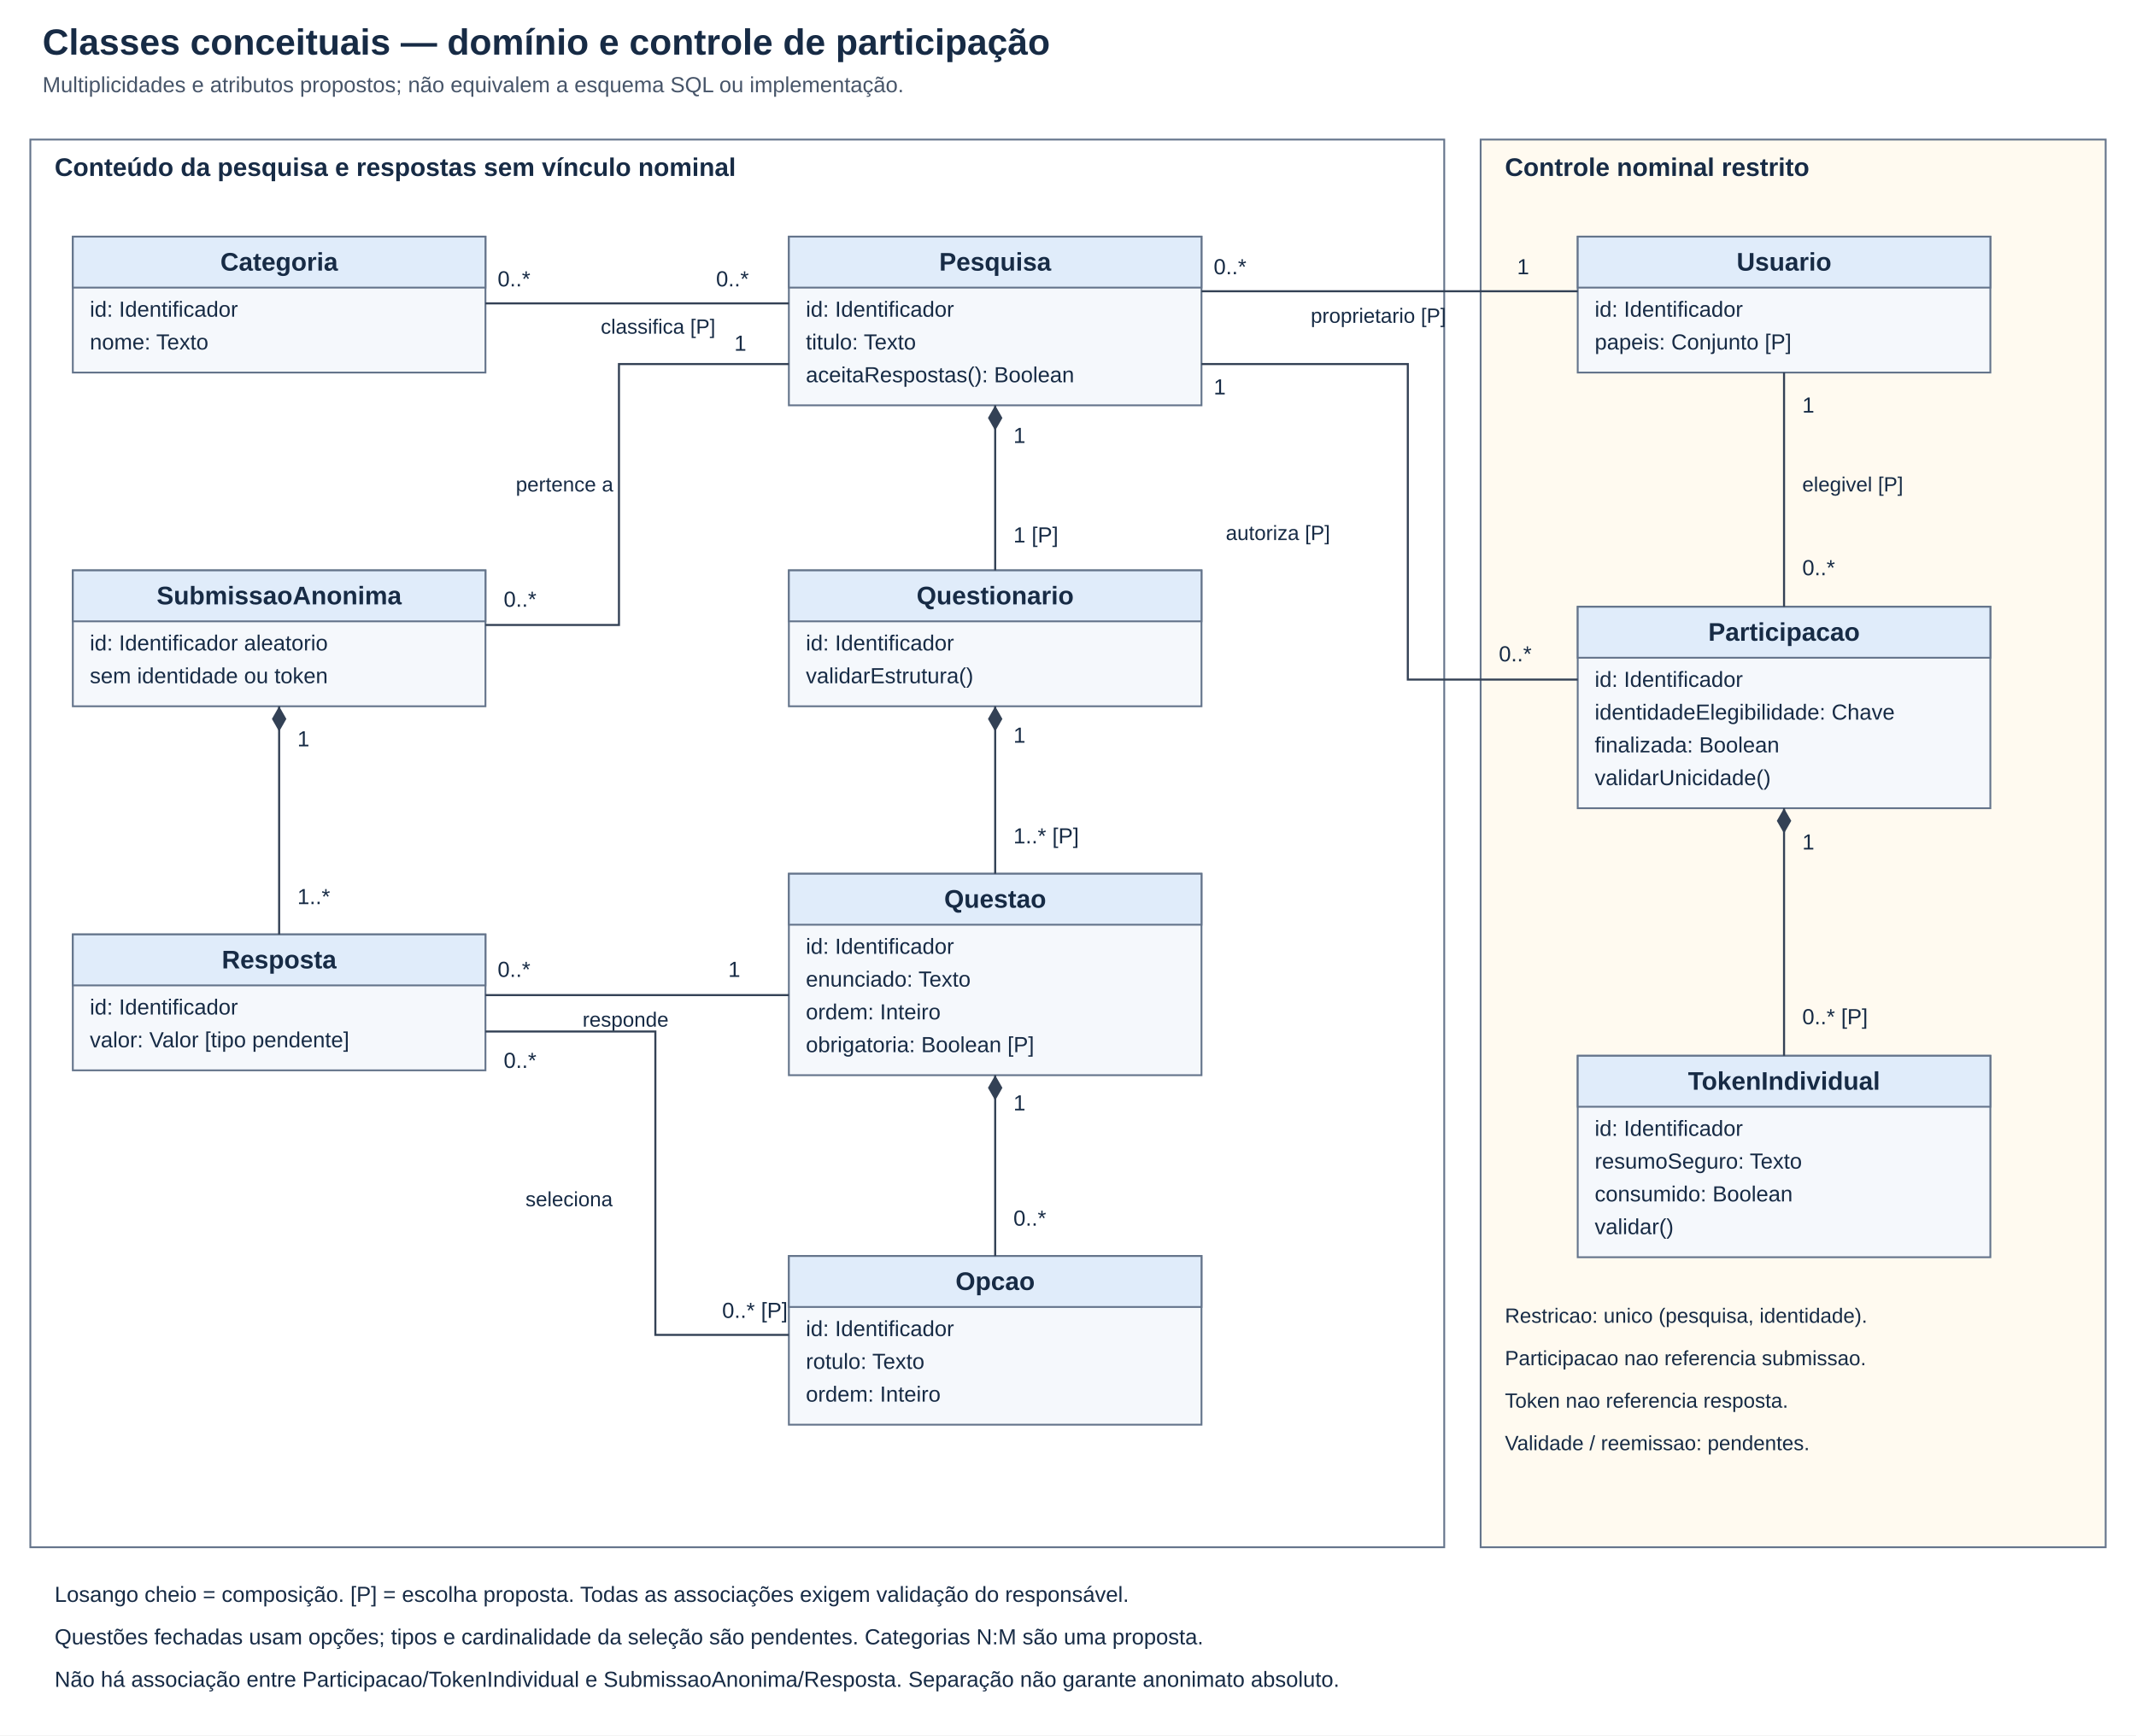
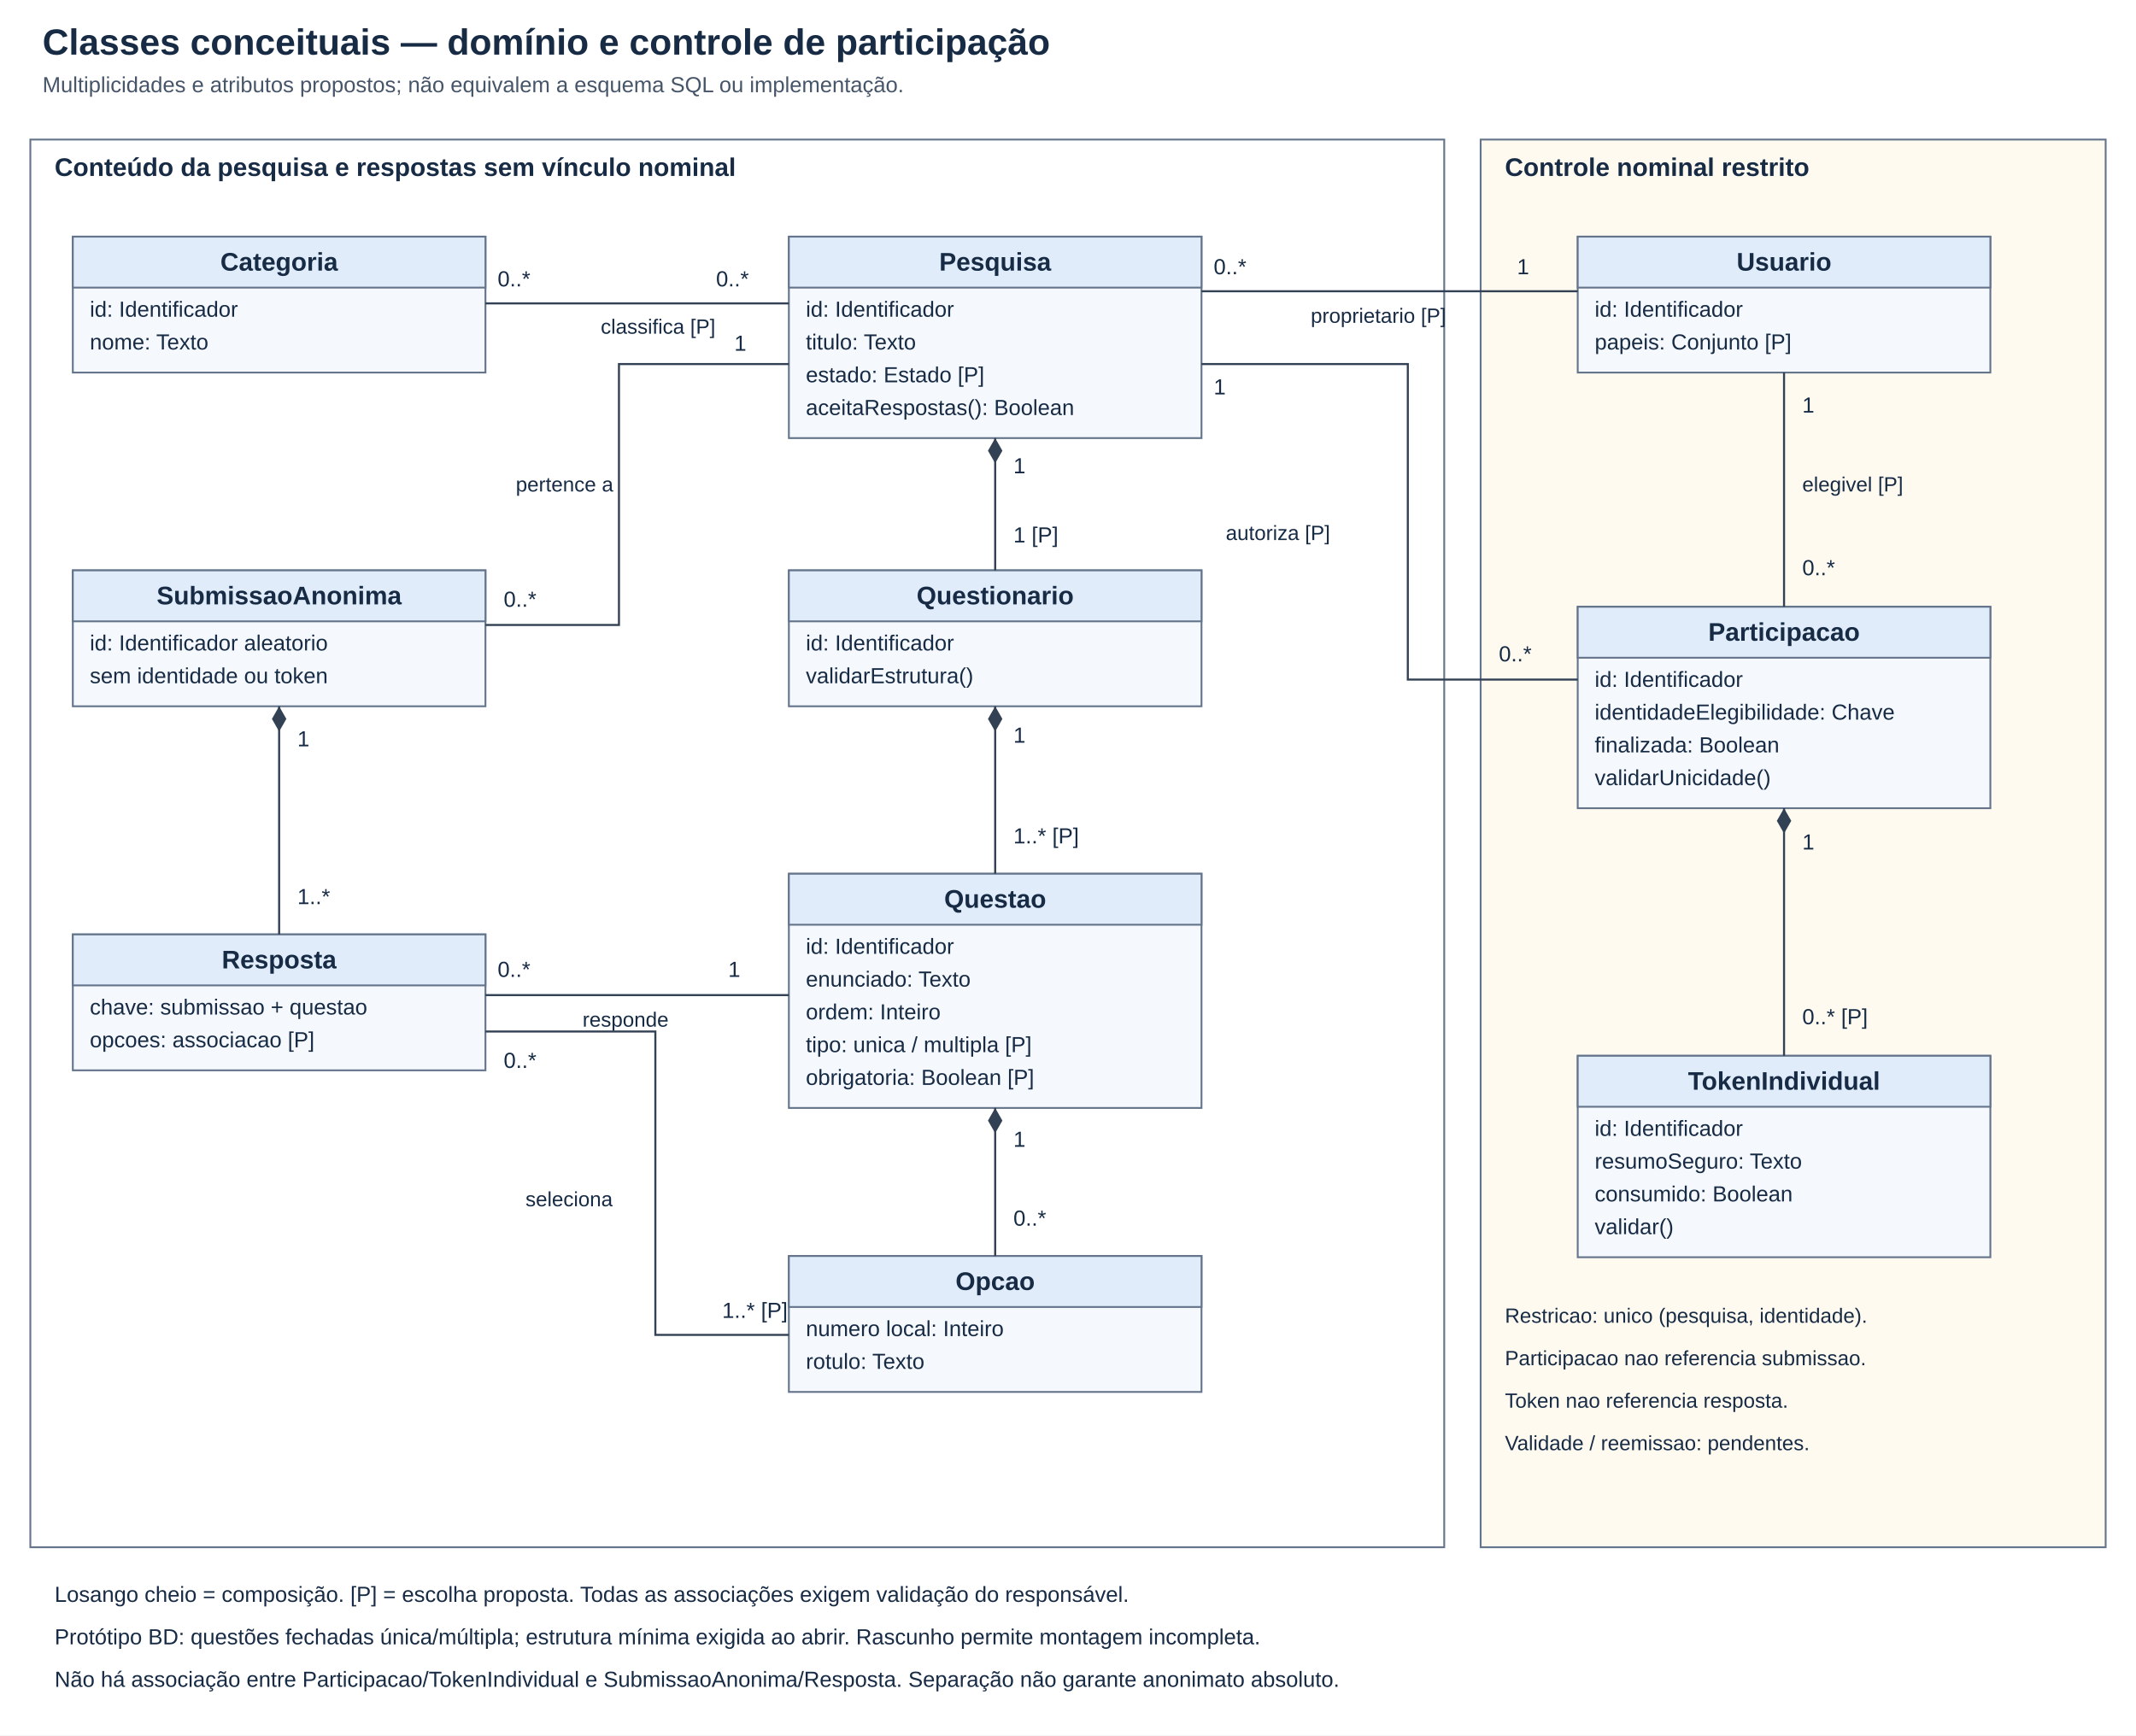
<svg xmlns="http://www.w3.org/2000/svg" width="1760" height="1430" viewBox="0 0 1760 1430" role="img" aria-labelledby="title desc">
  <defs>
    <marker id="arrow" viewBox="0 0 10 10" refX="9" refY="5" markerWidth="8" markerHeight="8" orient="auto-start-reverse">
      <path d="M 0 0 L 10 5 L 0 10" fill="none" stroke="#334155" />
    </marker>
    <marker id="diamond" viewBox="0 0 16 10" refX="1" refY="5" markerWidth="14" markerHeight="10" orient="auto">
      <path d="M 1 5 L 8 1 L 15 5 L 8 9 Z" fill="#334155" />
    </marker>
  </defs>
  <rect width="100%" height="100%" fill="white" />
  <style>text{font-family:Arial,sans-serif;fill:#172b45;font-size:18px}.title{font-size:30px;font-weight:bold}.sub{font-size:18px;fill:#475569}.label{font-size:17px}.head{font-weight:bold;font-size:21px}</style>
  <text x="35" y="45" class="title" text-anchor="start">Classes conceituais — domínio e controle de participação</text>
  <text x="35" y="76" class="sub" text-anchor="start">Multiplicidades e atributos propostos; não equivalem a esquema SQL ou implementação.</text>
  <rect x="25" y="115" width="1165" height="1160" fill="#fff" stroke="#64748b" stroke-width="1.5" />
  <text x="45" y="145" class="head" text-anchor="start">Conteúdo da pesquisa e respostas sem vínculo nominal</text>
  <rect x="1220" y="115" width="515" height="1160" fill="#fffaf0" stroke="#64748b" stroke-width="1.5" />
  <text x="1240" y="145" class="head" text-anchor="start">Controle nominal restrito</text>
  <rect x="60" y="195" width="340" height="112" fill="#f5f8fc" stroke="#64748b" stroke-width="1.5" />
  <rect x="60" y="195" width="340" height="42" fill="#e0ecfa" stroke="#64748b" stroke-width="1.5" />
  <text x="230.0" y="223" class="head" text-anchor="middle">Categoria</text>
  <text x="74" y="261" class="" text-anchor="start">id: Identificador</text>
  <text x="74" y="288" class="" text-anchor="start">nome: Texto</text>
-   <rect x="650" y="195" width="340" height="139" fill="#f5f8fc" stroke="#64748b" stroke-width="1.5" />
+   <rect x="650" y="195" width="340" height="166" fill="#f5f8fc" stroke="#64748b" stroke-width="1.5" />
  <rect x="650" y="195" width="340" height="42" fill="#e0ecfa" stroke="#64748b" stroke-width="1.5" />
  <text x="820.0" y="223" class="head" text-anchor="middle">Pesquisa</text>
  <text x="664" y="261" class="" text-anchor="start">id: Identificador</text>
  <text x="664" y="288" class="" text-anchor="start">titulo: Texto</text>
-   <text x="664" y="315" class="" text-anchor="start">aceitaRespostas(): Boolean</text>
+   <text x="664" y="315" class="" text-anchor="start">estado: Estado [P]</text>
+   <text x="664" y="342" class="" text-anchor="start">aceitaRespostas(): Boolean</text>
  <rect x="650" y="470" width="340" height="112" fill="#f5f8fc" stroke="#64748b" stroke-width="1.5" />
  <rect x="650" y="470" width="340" height="42" fill="#e0ecfa" stroke="#64748b" stroke-width="1.5" />
  <text x="820.0" y="498" class="head" text-anchor="middle">Questionario</text>
  <text x="664" y="536" class="" text-anchor="start">id: Identificador</text>
  <text x="664" y="563" class="" text-anchor="start">validarEstrutura()</text>
-   <rect x="650" y="720" width="340" height="166" fill="#f5f8fc" stroke="#64748b" stroke-width="1.5" />
+   <rect x="650" y="720" width="340" height="193" fill="#f5f8fc" stroke="#64748b" stroke-width="1.5" />
  <rect x="650" y="720" width="340" height="42" fill="#e0ecfa" stroke="#64748b" stroke-width="1.5" />
  <text x="820.0" y="748" class="head" text-anchor="middle">Questao</text>
  <text x="664" y="786" class="" text-anchor="start">id: Identificador</text>
  <text x="664" y="813" class="" text-anchor="start">enunciado: Texto</text>
  <text x="664" y="840" class="" text-anchor="start">ordem: Inteiro</text>
-   <text x="664" y="867" class="" text-anchor="start">obrigatoria: Boolean [P]</text>
-   <rect x="650" y="1035" width="340" height="139" fill="#f5f8fc" stroke="#64748b" stroke-width="1.5" />
+   <text x="664" y="867" class="" text-anchor="start">tipo: unica / multipla [P]</text>
+   <text x="664" y="894" class="" text-anchor="start">obrigatoria: Boolean [P]</text>
+   <rect x="650" y="1035" width="340" height="112" fill="#f5f8fc" stroke="#64748b" stroke-width="1.5" />
  <rect x="650" y="1035" width="340" height="42" fill="#e0ecfa" stroke="#64748b" stroke-width="1.5" />
  <text x="820.0" y="1063" class="head" text-anchor="middle">Opcao</text>
-   <text x="664" y="1101" class="" text-anchor="start">id: Identificador</text>
+   <text x="664" y="1101" class="" text-anchor="start">numero local: Inteiro</text>
  <text x="664" y="1128" class="" text-anchor="start">rotulo: Texto</text>
-   <text x="664" y="1155" class="" text-anchor="start">ordem: Inteiro</text>
  <rect x="60" y="470" width="340" height="112" fill="#f5f8fc" stroke="#64748b" stroke-width="1.5" />
  <rect x="60" y="470" width="340" height="42" fill="#e0ecfa" stroke="#64748b" stroke-width="1.5" />
  <text x="230.0" y="498" class="head" text-anchor="middle">SubmissaoAnonima</text>
  <text x="74" y="536" class="" text-anchor="start">id: Identificador aleatorio</text>
  <text x="74" y="563" class="" text-anchor="start">sem identidade ou token</text>
  <rect x="60" y="770" width="340" height="112" fill="#f5f8fc" stroke="#64748b" stroke-width="1.5" />
  <rect x="60" y="770" width="340" height="42" fill="#e0ecfa" stroke="#64748b" stroke-width="1.5" />
  <text x="230.0" y="798" class="head" text-anchor="middle">Resposta</text>
-   <text x="74" y="836" class="" text-anchor="start">id: Identificador</text>
-   <text x="74" y="863" class="" text-anchor="start">valor: Valor [tipo pendente]</text>
+   <text x="74" y="836" class="" text-anchor="start">chave: submissao + questao</text>
+   <text x="74" y="863" class="" text-anchor="start">opcoes: associacao [P]</text>
  <rect x="1300" y="195" width="340" height="112" fill="#f5f8fc" stroke="#64748b" stroke-width="1.5" />
  <rect x="1300" y="195" width="340" height="42" fill="#e0ecfa" stroke="#64748b" stroke-width="1.5" />
  <text x="1470.0" y="223" class="head" text-anchor="middle">Usuario</text>
  <text x="1314" y="261" class="" text-anchor="start">id: Identificador</text>
  <text x="1314" y="288" class="" text-anchor="start">papeis: Conjunto [P]</text>
  <rect x="1300" y="500" width="340" height="166" fill="#f5f8fc" stroke="#64748b" stroke-width="1.5" />
  <rect x="1300" y="500" width="340" height="42" fill="#e0ecfa" stroke="#64748b" stroke-width="1.5" />
  <text x="1470.0" y="528" class="head" text-anchor="middle">Participacao</text>
  <text x="1314" y="566" class="" text-anchor="start">id: Identificador</text>
  <text x="1314" y="593" class="" text-anchor="start">identidadeElegibilidade: Chave</text>
  <text x="1314" y="620" class="" text-anchor="start">finalizada: Boolean</text>
  <text x="1314" y="647" class="" text-anchor="start">validarUnicidade()</text>
  <rect x="1300" y="870" width="340" height="166" fill="#f5f8fc" stroke="#64748b" stroke-width="1.5" />
  <rect x="1300" y="870" width="340" height="42" fill="#e0ecfa" stroke="#64748b" stroke-width="1.5" />
  <text x="1470.0" y="898" class="head" text-anchor="middle">TokenIndividual</text>
  <text x="1314" y="936" class="" text-anchor="start">id: Identificador</text>
  <text x="1314" y="963" class="" text-anchor="start">resumoSeguro: Texto</text>
  <text x="1314" y="990" class="" text-anchor="start">consumido: Boolean</text>
  <text x="1314" y="1017" class="" text-anchor="start">validar()</text>
  <polyline points="400,250 650,250" fill="none" stroke="#334155" stroke-width="1.7" />
  <text x="410" y="236" class="" text-anchor="start">0..*</text>
  <text x="590" y="236" class="" text-anchor="start">0..*</text>
  <text x="495" y="275" class="label" text-anchor="start">classifica [P]</text>
-   <polyline points="820,334 820,470" fill="none" stroke="#334155" stroke-width="1.7" marker-start="url(#diamond)" />
-   <text x="835" y="365" class="" text-anchor="start">1</text>
+   <polyline points="820,361 820,470" fill="none" stroke="#334155" stroke-width="1.7" marker-start="url(#diamond)" />
+   <text x="835" y="390" class="" text-anchor="start">1</text>
  <text x="835" y="447" class="" text-anchor="start">1 [P]</text>
  <polyline points="820,582 820,720" fill="none" stroke="#334155" stroke-width="1.7" marker-start="url(#diamond)" />
  <text x="835" y="612" class="" text-anchor="start">1</text>
  <text x="835" y="695" class="" text-anchor="start">1..* [P]</text>
-   <polyline points="820,886 820,1035" fill="none" stroke="#334155" stroke-width="1.7" marker-start="url(#diamond)" />
-   <text x="835" y="915" class="" text-anchor="start">1</text>
+   <polyline points="820,913 820,1035" fill="none" stroke="#334155" stroke-width="1.7" marker-start="url(#diamond)" />
+   <text x="835" y="945" class="" text-anchor="start">1</text>
  <text x="835" y="1010" class="" text-anchor="start">0..*</text>
  <polyline points="650,300 510,300 510,515 400,515" fill="none" stroke="#334155" stroke-width="1.7" />
  <text x="605" y="289" class="" text-anchor="start">1</text>
  <text x="415" y="500" class="" text-anchor="start">0..*</text>
  <text x="425" y="405" class="label" text-anchor="start">pertence a</text>
  <polyline points="230,582 230,770" fill="none" stroke="#334155" stroke-width="1.7" marker-start="url(#diamond)" />
  <text x="245" y="615" class="" text-anchor="start">1</text>
  <text x="245" y="745" class="" text-anchor="start">1..*</text>
  <polyline points="400,820 650,820" fill="none" stroke="#334155" stroke-width="1.7" />
  <text x="410" y="805" class="" text-anchor="start">0..*</text>
  <text x="600" y="805" class="" text-anchor="start">1</text>
  <text x="480" y="846" class="label" text-anchor="start">responde</text>
  <polyline points="400,850 540,850 540,1100 650,1100" fill="none" stroke="#334155" stroke-width="1.7" />
  <text x="415" y="880" class="" text-anchor="start">0..*</text>
-   <text x="595" y="1086" class="" text-anchor="start">0..* [P]</text>
+   <text x="595" y="1086" class="" text-anchor="start">1..* [P]</text>
  <text x="433" y="994" class="label" text-anchor="start">seleciona</text>
  <polyline points="990,240 1300,240" fill="none" stroke="#334155" stroke-width="1.7" />
  <text x="1000" y="226" class="" text-anchor="start">0..*</text>
  <text x="1250" y="226" class="" text-anchor="start">1</text>
  <text x="1080" y="266" class="label" text-anchor="start">proprietario [P]</text>
  <polyline points="1470,307 1470,500" fill="none" stroke="#334155" stroke-width="1.7" />
  <text x="1485" y="340" class="" text-anchor="start">1</text>
  <text x="1485" y="474" class="" text-anchor="start">0..*</text>
  <text x="1485" y="405" class="label" text-anchor="start">elegivel [P]</text>
  <polyline points="990,300 1160,300 1160,560 1300,560" fill="none" stroke="#334155" stroke-width="1.7" />
  <text x="1000" y="325" class="" text-anchor="start">1</text>
  <text x="1235" y="545" class="" text-anchor="start">0..*</text>
  <text x="1010" y="445" class="label" text-anchor="start">autoriza [P]</text>
  <polyline points="1470,666 1470,870" fill="none" stroke="#334155" stroke-width="1.7" marker-start="url(#diamond)" />
  <text x="1485" y="700" class="" text-anchor="start">1</text>
  <text x="1485" y="844" class="" text-anchor="start">0..* [P]</text>
  <text x="1240" y="1090" class="label" text-anchor="start">Restricao: unico (pesquisa, identidade).</text>
  <text x="1240" y="1125" class="label" text-anchor="start">Participacao nao referencia submissao.</text>
  <text x="1240" y="1160" class="label" text-anchor="start">Token nao referencia resposta.</text>
  <text x="1240" y="1195" class="label" text-anchor="start">Validade / reemissao: pendentes.</text>
  <text x="45" y="1320" class="" text-anchor="start">Losango cheio = composição. [P] = escolha proposta. Todas as associações exigem validação do responsável.</text>
-   <text x="45" y="1355" class="" text-anchor="start">Questões fechadas usam opções; tipos e cardinalidade da seleção são pendentes. Categorias N:M são uma proposta.</text>
+   <text x="45" y="1355" class="" text-anchor="start">Protótipo BD: questões fechadas única/múltipla; estrutura mínima exigida ao abrir. Rascunho permite montagem incompleta.</text>
  <text x="45" y="1390" class="" text-anchor="start">Não há associação entre Participacao/TokenIndividual e SubmissaoAnonima/Resposta. Separação não garante anonimato absoluto.</text>
</svg>
